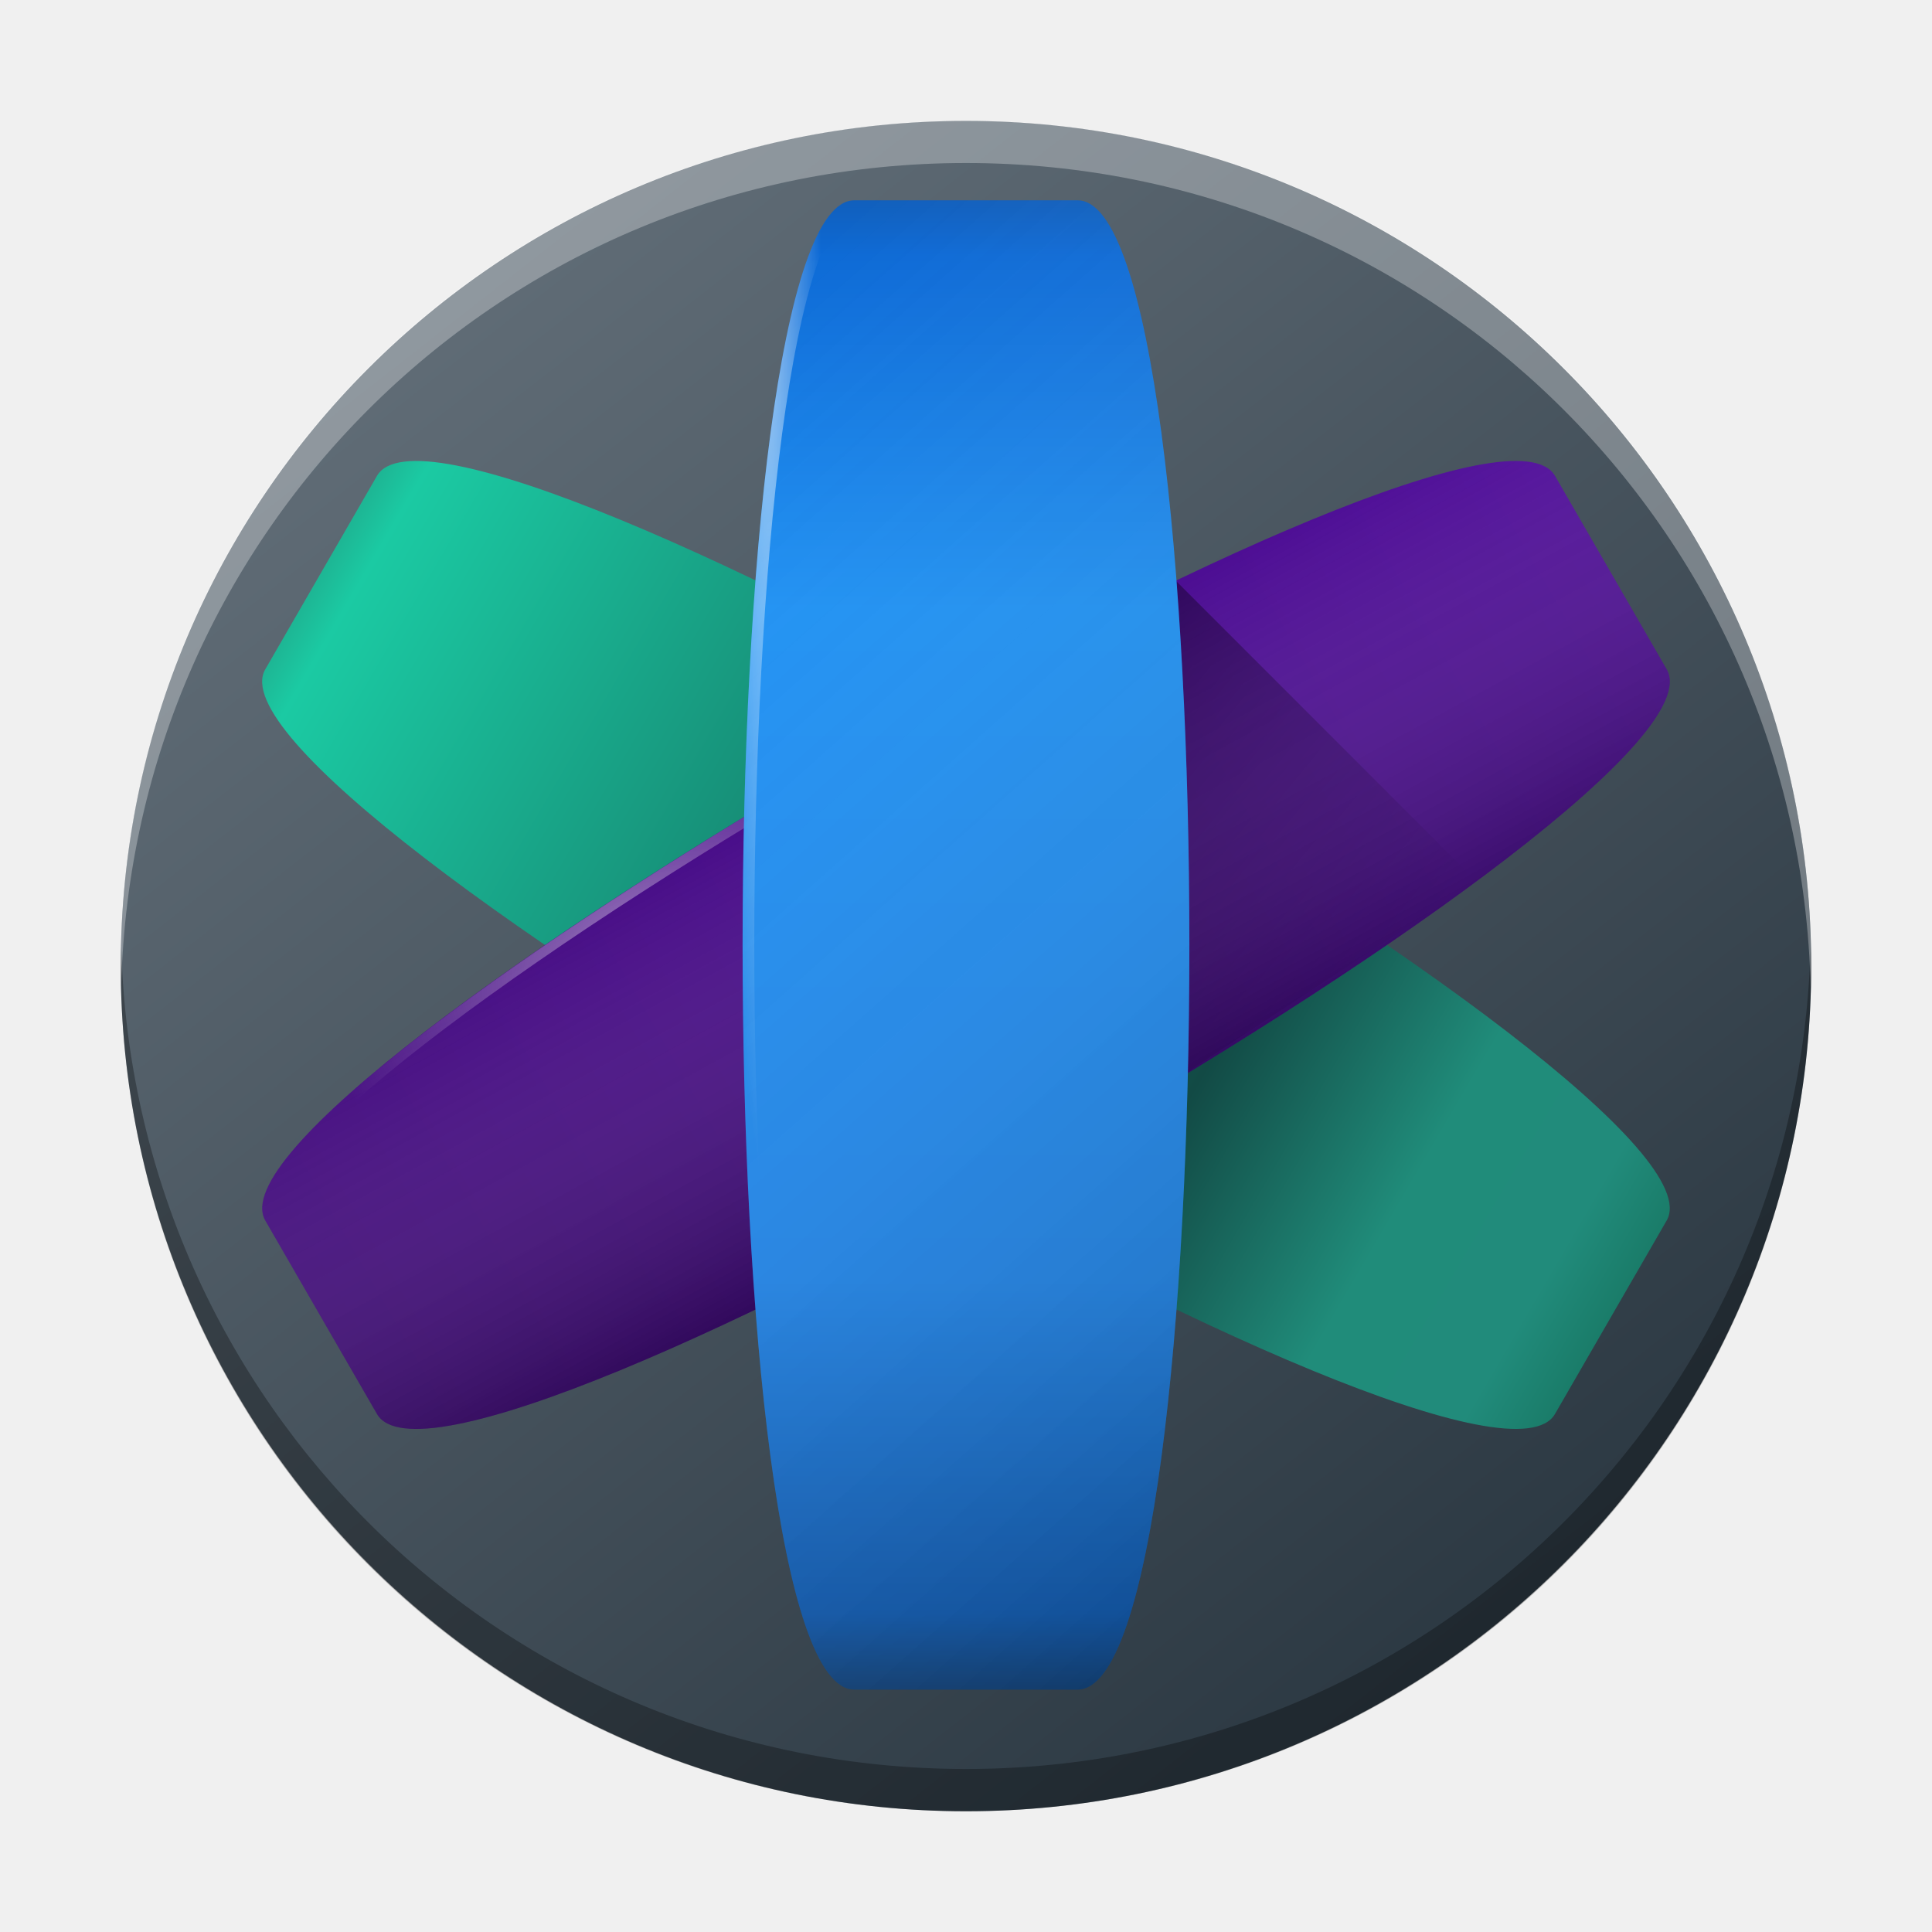
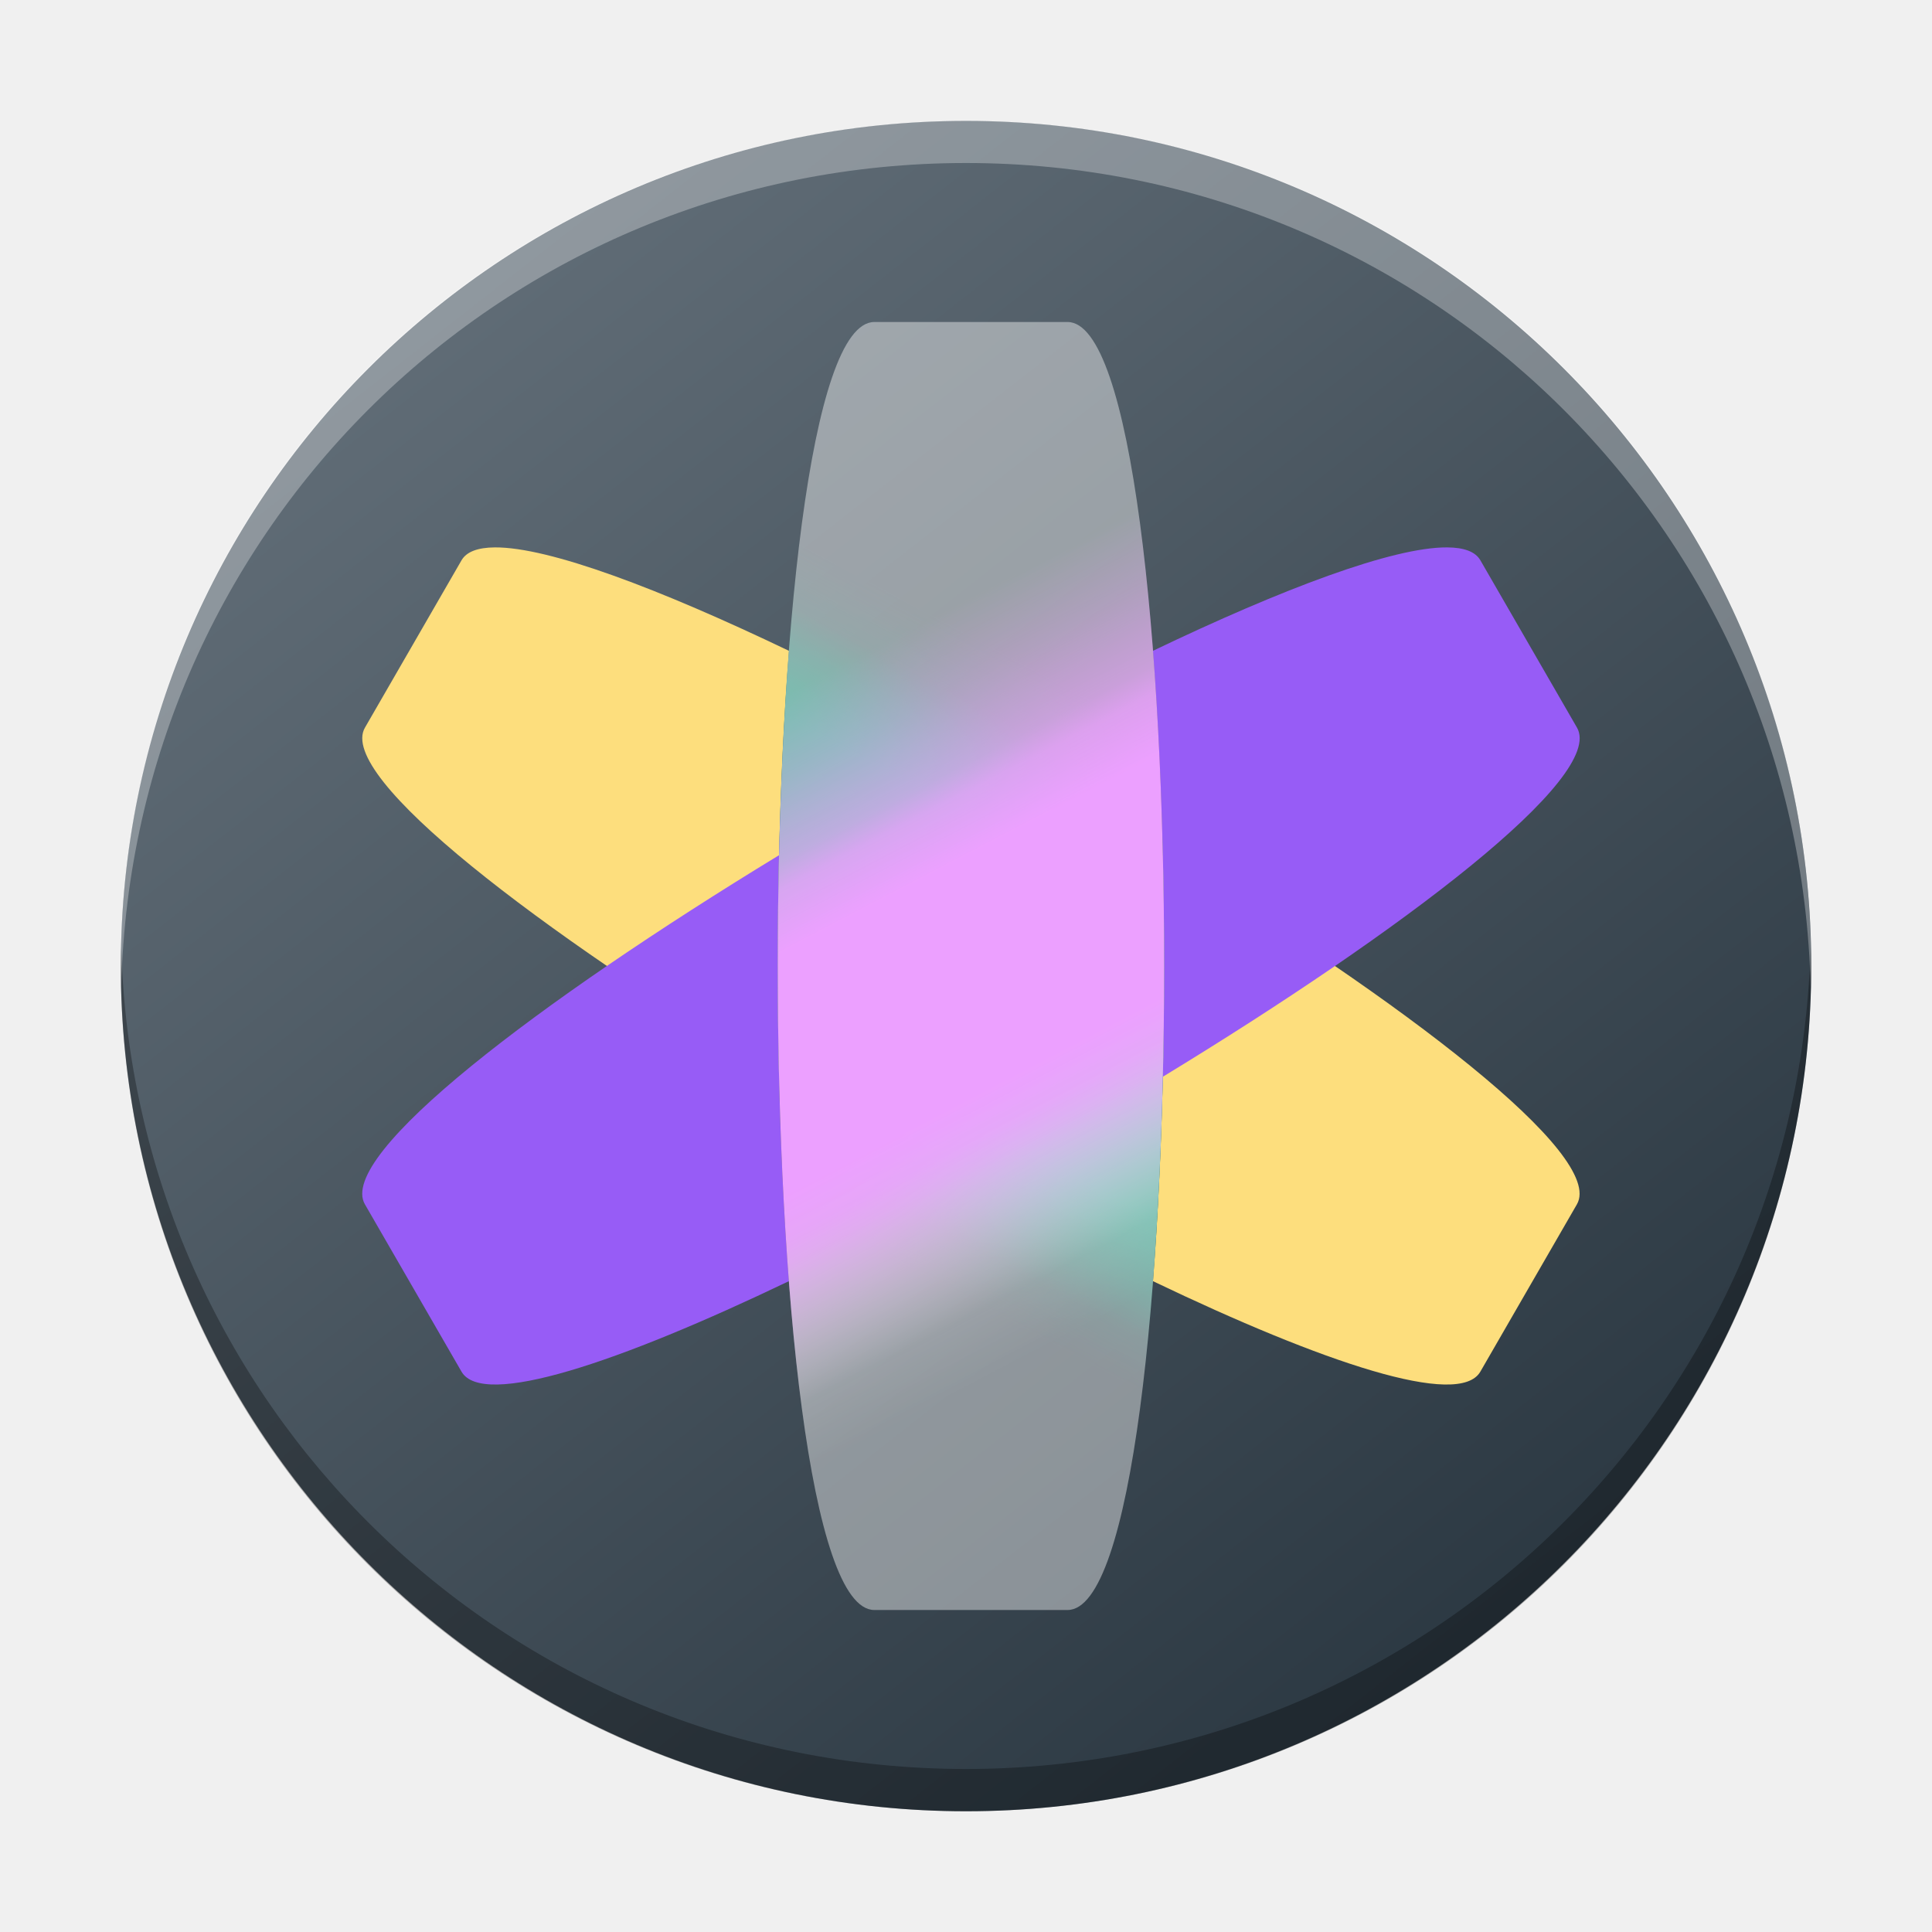
- <svg xmlns="http://www.w3.org/2000/svg" xmlns:xlink="http://www.w3.org/1999/xlink" width="48" height="48" version="1.1" id="svg71">
-   <defs id="defs53">
-     <linearGradient id="a">
-       <stop stop-color="#ffffff" id="stop2" />
-       <stop offset="1" stop-color="#ffffff" stop-opacity="0" id="stop4" />
+ <svg xmlns="http://www.w3.org/2000/svg" xmlns:xlink="http://www.w3.org/1999/xlink" width="48" height="48" version="1.1" id="svg34">
+   <defs id="defs22">
+     <linearGradient id="a" y1="4" x1="24" y2="44" x2="4" gradientUnits="userSpaceOnUse">
+       <stop stop-color="#197cf1" id="stop2" />
+       <stop offset="1" stop-color="#20bcfa" id="stop4" />
    </linearGradient>
-     <linearGradient id="b" y1="44" y2="4" gradientUnits="userSpaceOnUse" x2="0">
-       <stop stop-color="#0d4687" id="stop7" />
-       <stop offset=".051" stop-color="#0b60c2" id="stop9" />
-       <stop offset=".275" stop-color="#1b88f4" id="stop11" />
-       <stop offset=".725" stop-color="#1b90f4" id="stop13" />
-       <stop offset=".962" stop-color="#0d6ad6" id="stop15" />
-       <stop offset="1" stop-color="#115fbc" id="stop17" />
+     <linearGradient id="b" y1="44" x1="44" y2="4" x2="24" gradientUnits="userSpaceOnUse">
+       <stop stop-color="#c61423" id="stop7" />
+       <stop offset="1" stop-color="#dc2b41" id="stop9" />
    </linearGradient>
-     <linearGradient id="c" y1="34.867" x1="7.18" y2="14.867" gradientUnits="userSpaceOnUse" x2="41.821">
-       <stop stop-color="#440d7f" id="stop20" />
-       <stop offset="1" stop-color="#500e9a" id="stop22" />
+     <linearGradient id="c" x1="44" x2="4" gradientUnits="userSpaceOnUse">
+       <stop stop-color="#42a603" id="stop12" />
+       <stop offset="1" stop-color="#78da06" id="stop14" />
    </linearGradient>
-     <linearGradient id="d" y1="34.867" x1="40.82" y2="14.217" gradientUnits="userSpaceOnUse" x2="5.47" gradientTransform="matrix(0.925,0,0,0.925,-72.50401,-32.70625)">
-       <stop stop-color="#1a7c69" id="stop25" />
-       <stop offset=".05" stop-color="#218b7b" id="stop27" />
-       <stop offset=".157" stop-color="#208c7a" id="stop29" />
-       <stop offset=".312" stop-color="#124a45" id="stop31" />
-       <stop offset=".952" stop-color="#1bcaa3" id="stop33" />
-       <stop offset="1" stop-color="#20a386" id="stop35" />
+     <linearGradient id="d" y1="522.8" y2="538.8" x1="400.57" gradientUnits="userSpaceOnUse" x2="416.57">
+       <stop stop-color="#292c2f" id="stop17" />
+       <stop offset="1" stop-opacity="0" id="stop19" />
    </linearGradient>
-     <linearGradient id="e" y1="15.587" x1="26.967" y2="23.462" x2="36.526" gradientUnits="userSpaceOnUse" gradientTransform="matrix(0.925,0,0,0.925,-72.50401,-32.70625)">
-       <stop id="stop38" />
-       <stop offset="1" stop-opacity="0" id="stop40" />
-     </linearGradient>
-     <linearGradient id="f" y1="30.889" x1="23.708" y2="20.699" gradientUnits="userSpaceOnUse" x2="18.13">
-       <stop stop-opacity=".309" id="stop43" />
-       <stop offset="1" stop-color="#ffffff" stop-opacity="0" id="stop45" />
-     </linearGradient>
-     <linearGradient xlink:href="#f" id="g" y1="37.972" x1="40.839" y2="9.313" gradientUnits="userSpaceOnUse" x2="15.379" />
-     <radialGradient cx="16.09" cy="24.836" xlink:href="#a" id="h" r="1.656" gradientUnits="userSpaceOnUse" gradientTransform="matrix(-0.8517956,0.013061,-0.2166813,-14.12821,-36.21626,323.7425)" />
-     <radialGradient cx="11.182" cy="26.579" xlink:href="#a" id="i" r="17.37" gradientUnits="userSpaceOnUse" gradientTransform="matrix(0.4074163,-0.2166998,0.1209993,0.2274853,-66.35461,-14.33112)" />
-     <path id="j" color="#000000" d="m39.821 11.402l3 5.196c2 3.464-32.641 23.464-34.641 20l-3-5.196c-2-3.464 32.641-23.464 34.641-20" />
-     <path id="k" color="#000000" d="m21 4h6c4 0 4 40 0 40h-6c-4 0-4-40 0-40" />
-     <linearGradient gradientTransform="matrix(1.049963,0,0,1.049904,-452.985,-525.9378)" gradientUnits="userSpaceOnUse" x2="426.695" y2="499.921" y1="547.675" id="a-6" x1="389.32">
-       <stop stop-color="#18222a" style="stop-color:#1e2b35;stop-opacity:1" id="stop216-3" />
+     <linearGradient gradientTransform="matrix(1.04996,0,0,1.049904,-452.9835,-525.938)" gradientUnits="userSpaceOnUse" x2="426.695" y2="499.921" y1="547.675" id="a-6" x1="389.32">
+       <stop stop-color="#18222a" style="stop-color:#1e2b35;stop-opacity:1" id="stop216" />
      <stop stop-color="#566069" offset="1" style="stop-color:#6d7983;stop-opacity:1" id="stop218" />
    </linearGradient>
-     <linearGradient id="c-3" y1="14" x1="7" y2="34" x2="27" gradientUnits="userSpaceOnUse">
-       <stop stop-opacity=".691" id="stop219" />
-       <stop offset="1" stop-opacity="0" id="stop221" />
+     <linearGradient id="b-3" y1="23.775" x1="22.54" y2="37.804" x2="36.896" gradientUnits="userSpaceOnUse" gradientTransform="matrix(1.050004,0,0,1.050004,-61.6061,-27.63888)">
+       <stop stop-color="#292c2f" id="stop211" />
+       <stop offset="1" stop-color="#292c2f" stop-opacity="0" id="stop213" />
    </linearGradient>
-     <linearGradient id="b-3" y1="30" y2="14" x2="0" gradientUnits="userSpaceOnUse">
-       <stop stop-color="#c2d4e7" id="stop214-5" />
-       <stop offset="1" stop-color="#e0e3f7" id="stop216-6" />
+     <linearGradient id="b-6" y1="44" x1="44" y2="4" x2="24" gradientUnits="userSpaceOnUse">
+       <stop stop-color="#c61423" id="stop7-7" />
+       <stop offset="1" stop-color="#dc2b41" id="stop9-5" />
    </linearGradient>
-     <linearGradient xlink:href="#b-3" id="d-2" y1="529.8" y2="525.8" x2="0" gradientUnits="userSpaceOnUse" gradientTransform="translate(-356.5707,-499.7981)" />
-     <linearGradient id="linearGradient413" y1="30" y2="14" x2="0" gradientUnits="userSpaceOnUse">
-       <stop stop-color="#c2d4e7" id="stop409" />
-       <stop offset="1" stop-color="#e0e3f7" id="stop411" />
+     <linearGradient id="a-3" y1="4" x1="24" y2="44" x2="4" gradientUnits="userSpaceOnUse">
+       <stop stop-color="#197cf1" id="stop2-5" />
+       <stop offset="1" stop-color="#20bcfa" id="stop4-6" />
    </linearGradient>
-     <linearGradient xlink:href="#b-3" id="e-9" y1="529.8" y2="525.8" gradientUnits="userSpaceOnUse" x2="0" gradientTransform="translate(-362.5707,-499.7981)" />
-     <linearGradient id="linearGradient420" y1="30" y2="14" x2="0" gradientUnits="userSpaceOnUse">
-       <stop stop-color="#c2d4e7" id="stop416" />
-       <stop offset="1" stop-color="#e0e3f7" id="stop418" />
+     <linearGradient id="c-2" x1="44" x2="4" gradientUnits="userSpaceOnUse">
+       <stop stop-color="#42a603" id="stop12-9" />
+       <stop offset="1" stop-color="#78da06" id="stop14-1" />
    </linearGradient>
-     <linearGradient id="c-2" y1="34.867" x1="7.18" y2="14.867" gradientUnits="userSpaceOnUse" x2="41.821">
-       <stop stop-color="#440d7f" id="stop20-9" />
-       <stop offset="1" stop-color="#500e9a" id="stop22-1" />
+     <linearGradient id="d-2" y1="522.8" y2="538.8" x1="400.57" gradientUnits="userSpaceOnUse" x2="416.57">
+       <stop stop-color="#292c2f" id="stop17-7" />
+       <stop offset="1" stop-opacity="0" id="stop19-0" />
    </linearGradient>
-     <linearGradient id="f-2" y1="30.889" x1="23.708" y2="20.699" gradientUnits="userSpaceOnUse" x2="18.13">
-       <stop stop-opacity=".309" id="stop43-7" />
-       <stop offset="1" stop-color="#ffffff" stop-opacity="0" id="stop45-0" />
+     <linearGradient xlink:href="#linearGradient11057" id="linearGradient11137" gradientUnits="userSpaceOnUse" x1="26.015" y1="30.788" x2="17.391" y2="46.862" gradientTransform="matrix(0.8,0,0,0.8,4.922937,-8.000001)" />
+     <linearGradient id="linearGradient11057">
+       <stop style="stop-color:#158f76;stop-opacity:0" offset="0" id="stop11053" />
+       <stop style="stop-color:#158f76;stop-opacity:0.063;" offset="0.047" id="stop11911" />
+       <stop style="stop-color:#158f76;stop-opacity:0.173;" offset="0.102" id="stop11977" />
+       <stop style="stop-color:#158f76;stop-opacity:0.569;" offset="0.165" id="stop12367" />
+       <stop style="stop-color:#158f76;stop-opacity:0.847;" offset="0.224" id="stop12301" />
+       <stop style="stop-color:#158f76;stop-opacity:0.988" offset="0.274" id="stop11331" />
+       <stop style="stop-color:#158f76;stop-opacity:1" offset="0.728" id="stop11461" />
+       <stop style="stop-color:#158f76;stop-opacity:0.871;" offset="0.777" id="stop13081" />
+       <stop style="stop-color:#158f76;stop-opacity:0.588;" offset="0.842" id="stop13015" />
+       <stop style="stop-color:#158f76;stop-opacity:0.161;" offset="0.918" id="stop12691" />
+       <stop style="stop-color:#158f76;stop-opacity:0.051;" offset="0.965" id="stop12561" />
+       <stop style="stop-color:#158f76;stop-opacity:0;" offset="1" id="stop11055" />
    </linearGradient>
-     <radialGradient cx="11.182" cy="26.579" xlink:href="#a" id="i-6" r="17.37" gradientUnits="userSpaceOnUse" gradientTransform="matrix(0.4074163,-0.2166998,0.1209993,0.2274853,7.948939,19.65223)" />
-     <linearGradient id="b-2" y1="44" y2="4" gradientUnits="userSpaceOnUse" x2="0">
-       <stop stop-color="#0d4687" id="stop7-6" />
-       <stop offset=".051" stop-color="#0b60c2" id="stop9-1" />
-       <stop offset=".275" stop-color="#1b88f4" id="stop11-8" />
-       <stop offset=".725" stop-color="#1b90f4" id="stop13-7" />
-       <stop offset=".962" stop-color="#0d6ad6" id="stop15-9" />
-       <stop offset="1" stop-color="#115fbc" id="stop17-2" />
+     <linearGradient xlink:href="#linearGradient1885" id="linearGradient3382" gradientUnits="userSpaceOnUse" x1="23.444" y1="28.842" x2="33.503" y2="48.039" gradientTransform="matrix(0.8,0,0,0.8,4.922937,-8.000001)" />
+     <linearGradient id="linearGradient1885">
+       <stop style="stop-color:#de59ff;stop-opacity:0" offset="0" id="stop1881" />
+       <stop style="stop-color:#de59ff;stop-opacity:0.118;" offset="0.045" id="stop8416" />
+       <stop style="stop-color:#de59ff;stop-opacity:0.271;" offset="0.103" id="stop8610" />
+       <stop style="stop-color:#de59ff;stop-opacity:0.424;" offset="0.151" id="stop8676" />
+       <stop style="stop-color:#de59ff;stop-opacity:0.596;" offset="0.208" id="stop8870" />
+       <stop style="stop-color:#de59ff;stop-opacity:0.816;" offset="0.244" id="stop9776" />
+       <stop style="stop-color:#de59ff;stop-opacity:1;" offset="0.325" id="stop9842" />
+       <stop style="stop-color:#de59ff;stop-opacity:1;" offset="0.635" id="stop10036" />
+       <stop style="stop-color:#e064ff;stop-opacity:0.925;" offset="0.692" id="stop10102" />
+       <stop style="stop-color:#e373ff;stop-opacity:0.835;" offset="0.725" id="stop9646" />
+       <stop style="stop-color:#fbedff;stop-opacity:0.094;" offset="0.911" id="stop9322" />
+       <stop style="stop-color:#fdf7ff;stop-opacity:0.043;" offset="0.955" id="stop9192" />
+       <stop style="stop-color:#ffffff;stop-opacity:0;" offset="1" id="stop1883" />
    </linearGradient>
-     <linearGradient id="linearGradient916" y1="44" y2="4" gradientUnits="userSpaceOnUse" x2="0">
-       <stop stop-color="#0d4687" id="stop904" />
-       <stop offset=".051" stop-color="#0b60c2" id="stop906" />
-       <stop offset=".275" stop-color="#1b88f4" id="stop908" />
-       <stop offset=".725" stop-color="#1b90f4" id="stop910" />
-       <stop offset=".962" stop-color="#0d6ad6" id="stop912" />
-       <stop offset="1" stop-color="#115fbc" id="stop914" />
-     </linearGradient>
-     <linearGradient xlink:href="#f-2" id="g-0" y1="37.972" x1="40.839" y2="9.313" gradientUnits="userSpaceOnUse" x2="15.379" />
-     <radialGradient cx="16.09" cy="24.836" xlink:href="#a" id="h-2" r="1.656" gradientUnits="userSpaceOnUse" gradientTransform="matrix(-0.8517956,0.013061,-0.2166813,-14.12821,38.08729,357.7259)" />
-     <linearGradient xlink:href="#f-2" id="linearGradient952" gradientUnits="userSpaceOnUse" x1="23.708" y1="30.889" x2="18.13" y2="20.699" />
-     <linearGradient xlink:href="#d" id="linearGradient1252" gradientUnits="userSpaceOnUse" gradientTransform="matrix(0.925,0,0,0.925,1.79954,1.27711)" x1="40.82" y1="34.867" x2="5.47" y2="14.217" />
-     <linearGradient xlink:href="#e" id="linearGradient1254" gradientUnits="userSpaceOnUse" gradientTransform="matrix(0.925,0,0,0.925,1.79954,1.27711)" x1="26.967" y1="15.587" x2="36.526" y2="23.462" />
  </defs>
-   <rect width="41.999" x="-44.999" y="3.004" rx="20.999" height="41.996" transform="scale(-1,1)" style="display:inline;overflow:visible;fill:url(#a-6);stroke-width:2.94;stroke-opacity:0.55" id="rect223" ry="20.998" />
-   <path style="display:inline;overflow:visible;opacity:0.3;fill:#000000;fill-opacity:1;stroke-width:2.94;stroke-opacity:0.55" d="M 3.013,23.477 C 3.009,23.652 3,23.826 3,24.002 c 0,11.633 9.366,20.998 20.999,20.998 11.634,0 20.999,-9.365 20.999,-20.998 0,-0.176 -0.008,-0.349 -0.013,-0.525 -0.277,11.388 -9.534,20.473 -20.987,20.473 -11.457,0 -20.709,-9.085 -20.987,-20.473" id="path225" />
-   <path d="M 3.013,24.523 C 3.009,24.348 3,24.175 3,23.998 3,12.365 12.366,3 23.999,3 c 11.634,0 20.999,9.365 20.999,20.998 0,0.176 -0.008,0.35 -0.013,0.525 -0.277,-11.388 -9.534,-20.473 -20.987,-20.473 -11.457,0 -20.709,9.085 -20.987,20.473" style="display:inline;overflow:visible;opacity:0.3;fill:#ffffff;fill-opacity:1;stroke-width:2.94;stroke-opacity:0.55" id="path229" />
-   <path fill="url(#d)" color="#000000" d="m 9.365,11.824 -2.775,4.806 c -1.85,3.204 30.193,21.704 32.043,18.5 l 2.775,-4.806 c 1.85,-3.204 -30.193,-21.704 -32.043,-18.5" id="path55-3" style="fill:url(#linearGradient1252);stroke-width:0.925" />
-   <use fill="url(#c)" xlink:href="#j" id="use57-7" style="fill:url(#c-2)" transform="matrix(0.925,0,0,0.925,1.799538,1.27711)" />
-   <use fill="url(#f)" xlink:href="#j" id="use59-5" style="fill:url(#linearGradient952)" transform="matrix(0.925,0,0,0.925,1.799538,1.27711)" />
-   <path opacity="0.398" fill="url(#e)" d="m 29.229,14.445 7.455,7.455 -7.221,4.757 z" id="path61-9" style="fill:url(#linearGradient1254);stroke-width:0.925" />
-   <path opacity="0.411" fill="url(#i)" color="#000000" d="M 37.383,11.452 C 31.087,11.941 4.925,27.424 6.599,30.328 l 0.116,0.203 C 4.894,27.376 35.922,9.39 38.656,11.882 l -0.029,-0.058 c -0.174,-0.301 -0.592,-0.426 -1.243,-0.376" id="path63-2" style="fill:url(#i-6);stroke-width:0.925" />
-   <use fill="url(#b)" xlink:href="#k" id="use65-2" style="fill:url(#b-2)" transform="matrix(0.925,0,0,0.925,1.799538,1.27711)" />
-   <use fill="url(#g)" xlink:href="#k" id="use67-8" style="fill:url(#g-0)" transform="matrix(0.925,0,0,0.925,1.799538,1.27711)" />
-   <path opacity="0.564" fill="url(#h)" color="#000000" d="m 21.225,4.977 c -3.7,0 -3.7,37 0,37 h 0.29 c -3.7,0 -3.7,-37 0,-37 z" id="path69-9" style="fill:url(#h-2);stroke-width:0.925" />
+   <rect width="41.998" x="-45" y="3.004" rx="20.999" height="41.996" transform="scale(-1,1)" style="fill:url(#a-6);stroke-width:2.94;stroke-opacity:0.55" id="rect223" />
+   <path style="opacity:0.3;fill:#000000;fill-opacity:1;stroke-width:2.94;stroke-opacity:0.55" d="m 3.013,23.477 c -0.004,0.175 -0.013,0.349 -0.013,0.525 C 3,35.635 12.366,45 23.999,45 35.633,45 44.998,35.635 44.998,24.002 c 0,-0.176 -0.008,-0.35 -0.013,-0.525 -0.277,11.388 -9.534,20.473 -20.987,20.473 -11.457,0 -20.709,-9.085 -20.987,-20.473" id="path225" />
+   <path d="M 3.013,24.523 C 3.008,24.348 3,24.174 3,23.998 3,12.365 12.366,3 23.999,3 35.633,3 44.998,12.365 44.998,23.998 c 0,0.176 -0.008,0.35 -0.013,0.525 C 44.709,13.135 35.452,4.05 23.999,4.05 c -11.457,0 -20.709,9.085 -20.987,20.473" style="opacity:0.3;fill:#ffffff;fill-opacity:1;stroke-width:2.94;stroke-opacity:0.55" id="path229" />
+   <path id="path6" style="fill:#ffdf7e;fill-opacity:0.988;stroke-width:0.615" d="m 12.293,13.6 c -0.417,0.003 -0.702,0.105 -0.827,0.321 l -2.399,4.157 c -0.708,1.226 4.323,5.04 10.29,8.674 -0.084,-3.591 -0.002,-7.362 0.245,-10.582 -3.227,-1.547 -5.962,-2.579 -7.308,-2.57 z m 16.597,7.648 c 0.084,3.59 0.002,7.363 -0.245,10.582 4.226,2.026 7.606,3.163 8.134,2.248 l 2.399,-4.157 c 0.708,-1.226 -4.322,-5.039 -10.288,-8.673 z" />
+   <path id="use8" style="fill:#975cf6;fill-opacity:1;stroke-width:0.615" d="m 35.953,13.6 c -1.346,-0.008 -4.082,1.023 -7.308,2.569 0.247,3.22 0.329,6.992 0.245,10.583 5.967,-3.633 10.998,-7.448 10.29,-8.674 l -2.4,-4.157 c -0.125,-0.217 -0.409,-0.319 -0.826,-0.321 z m -16.597,7.647 c -5.967,3.633 -10.998,7.448 -10.29,8.674 l 2.4,4.157 c 0.528,0.915 3.908,-0.222 8.134,-2.248 -0.247,-3.219 -0.329,-6.992 -0.245,-10.583 z" />
+   <path id="path10428" d="m 21.723,8 h 4.8 c 3.2,0 3.2,32 0,32 h -4.8 c -3.2,0 -3.2,-32 0,-32" color="#000000" style="fill:url(#linearGradient11137);fill-opacity:1;stroke-width:0.615" />
+   <path id="path1879" d="m 21.723,8 h 4.8 c 3.2,0 3.2,32 0,32 h -4.8 c -3.2,0 -3.2,-32 0,-32" color="#000000" style="fill:url(#linearGradient3382);fill-opacity:1;stroke-width:0.615" />
+   <path id="use10" d="m 21.723,8 h 4.8 c 3.2,0 3.2,32 0,32 h -4.8 c -3.2,0 -3.2,-32 0,-32" color="#000000" style="fill:#ffffff;fill-opacity:0.429;stroke-width:0.615" />
</svg>
